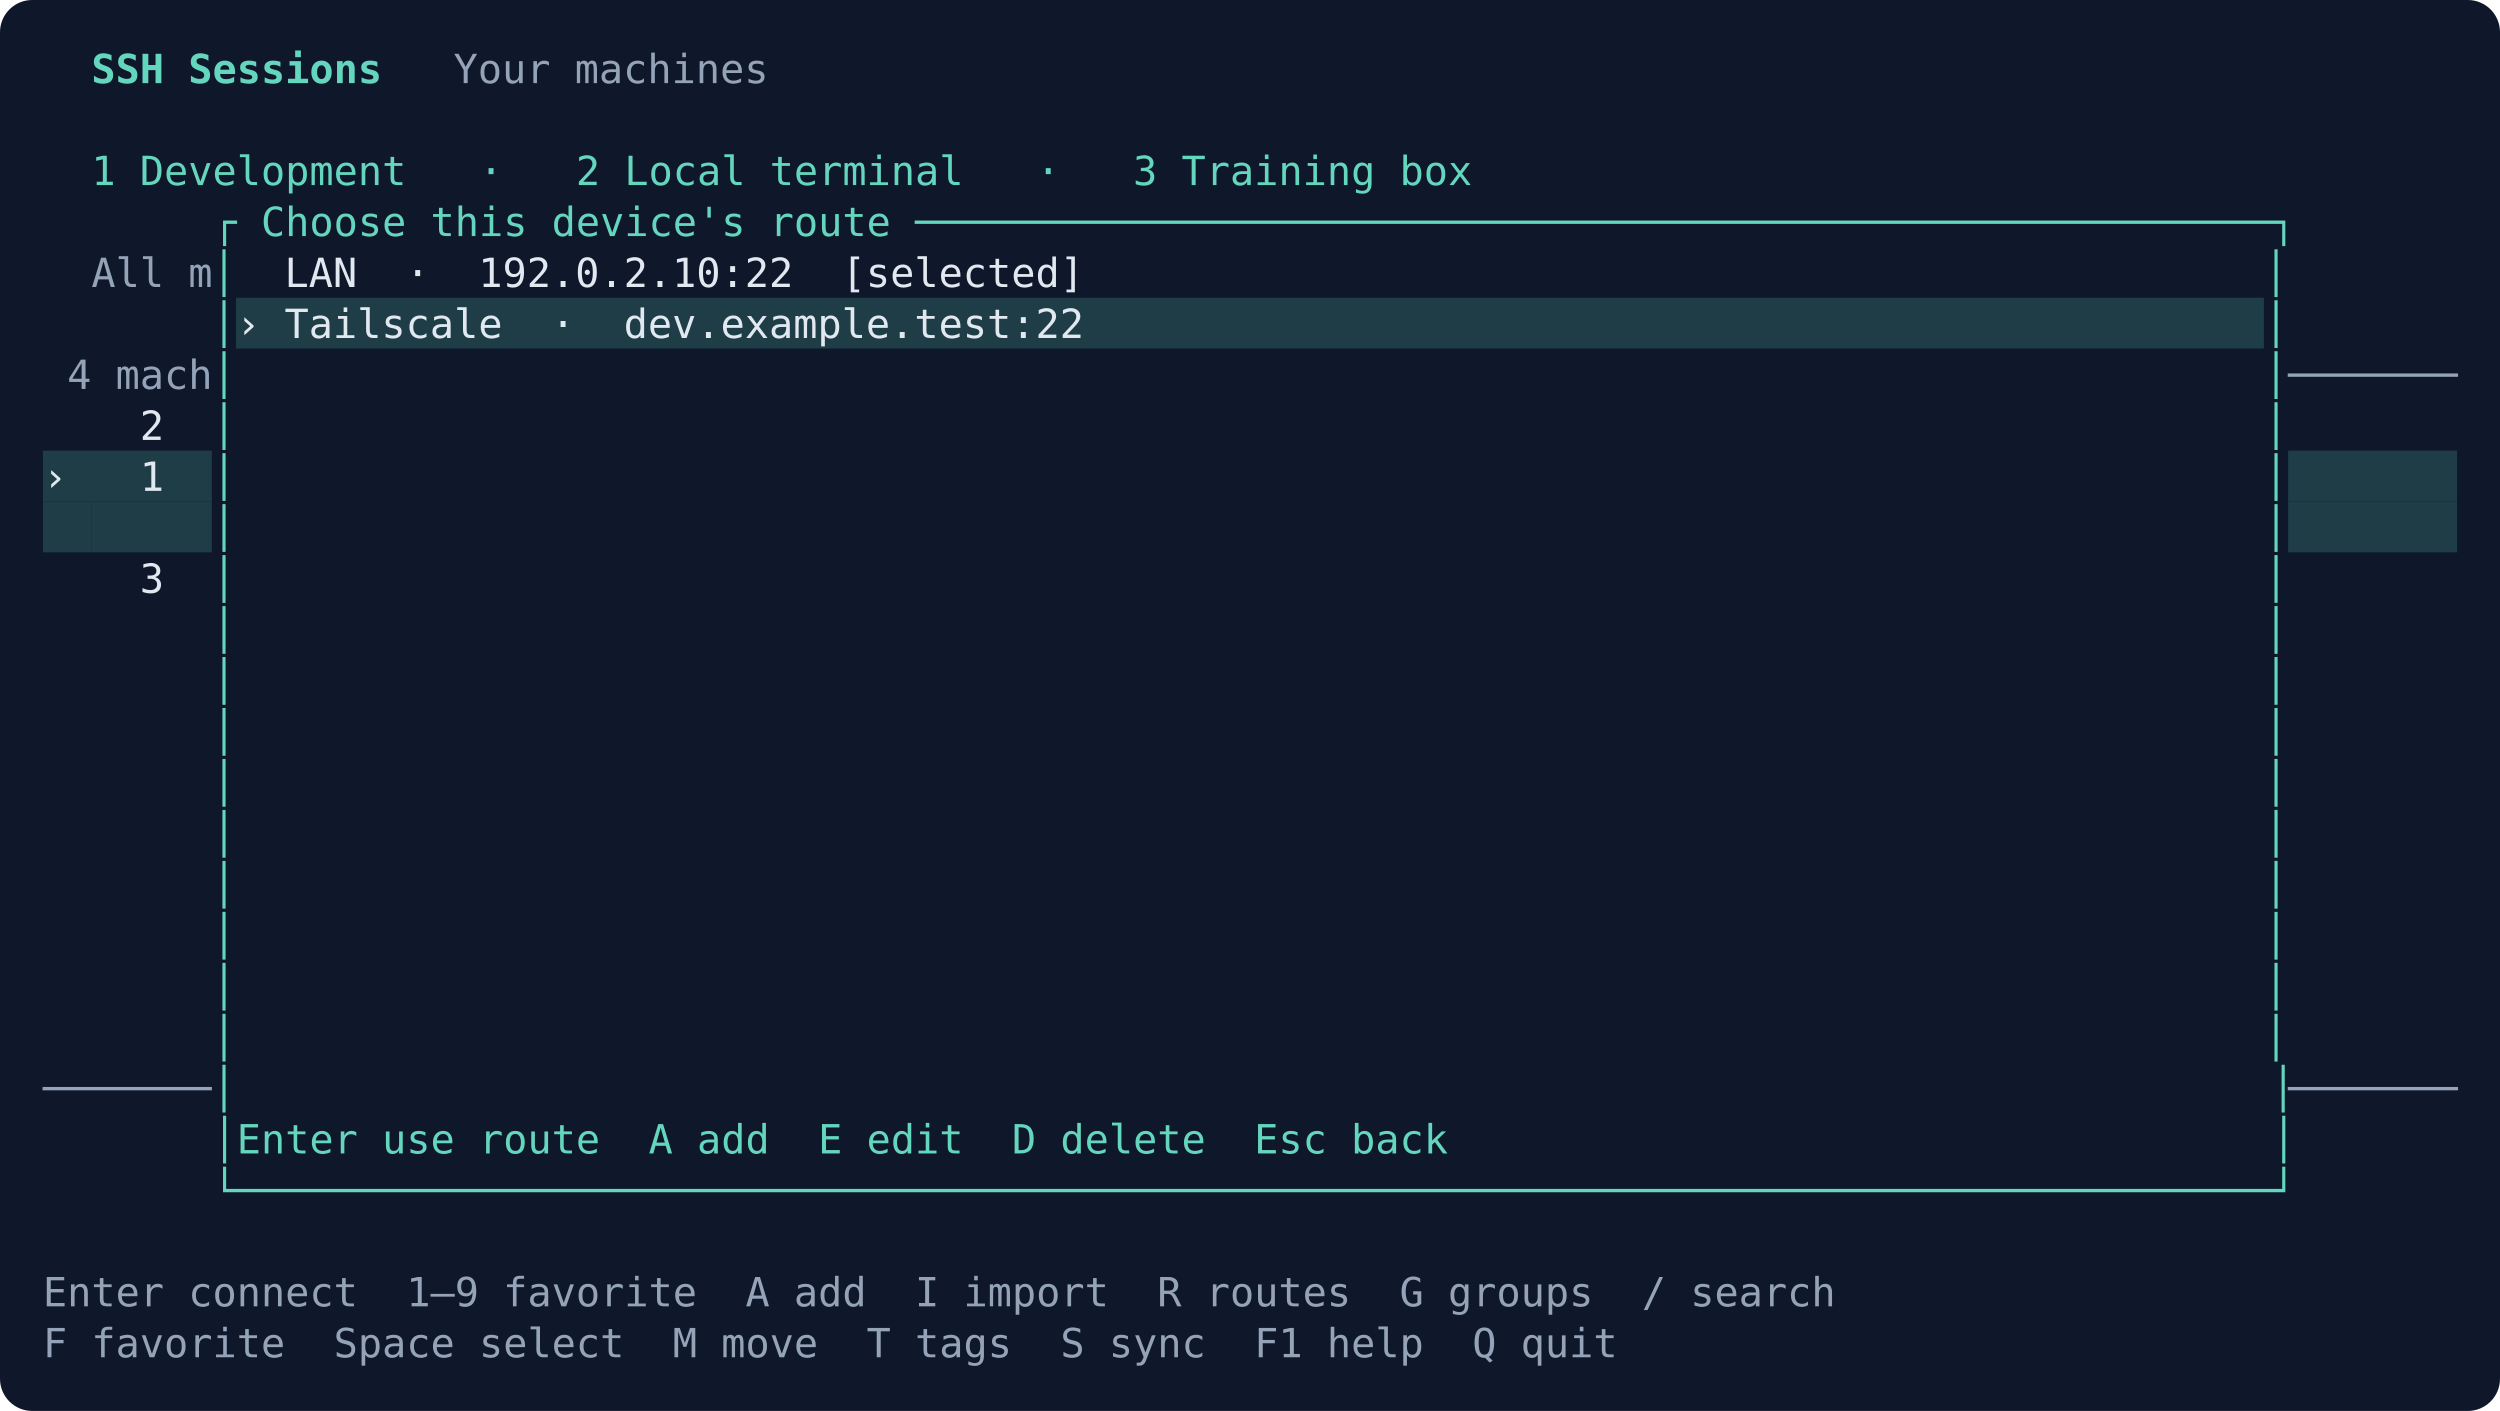
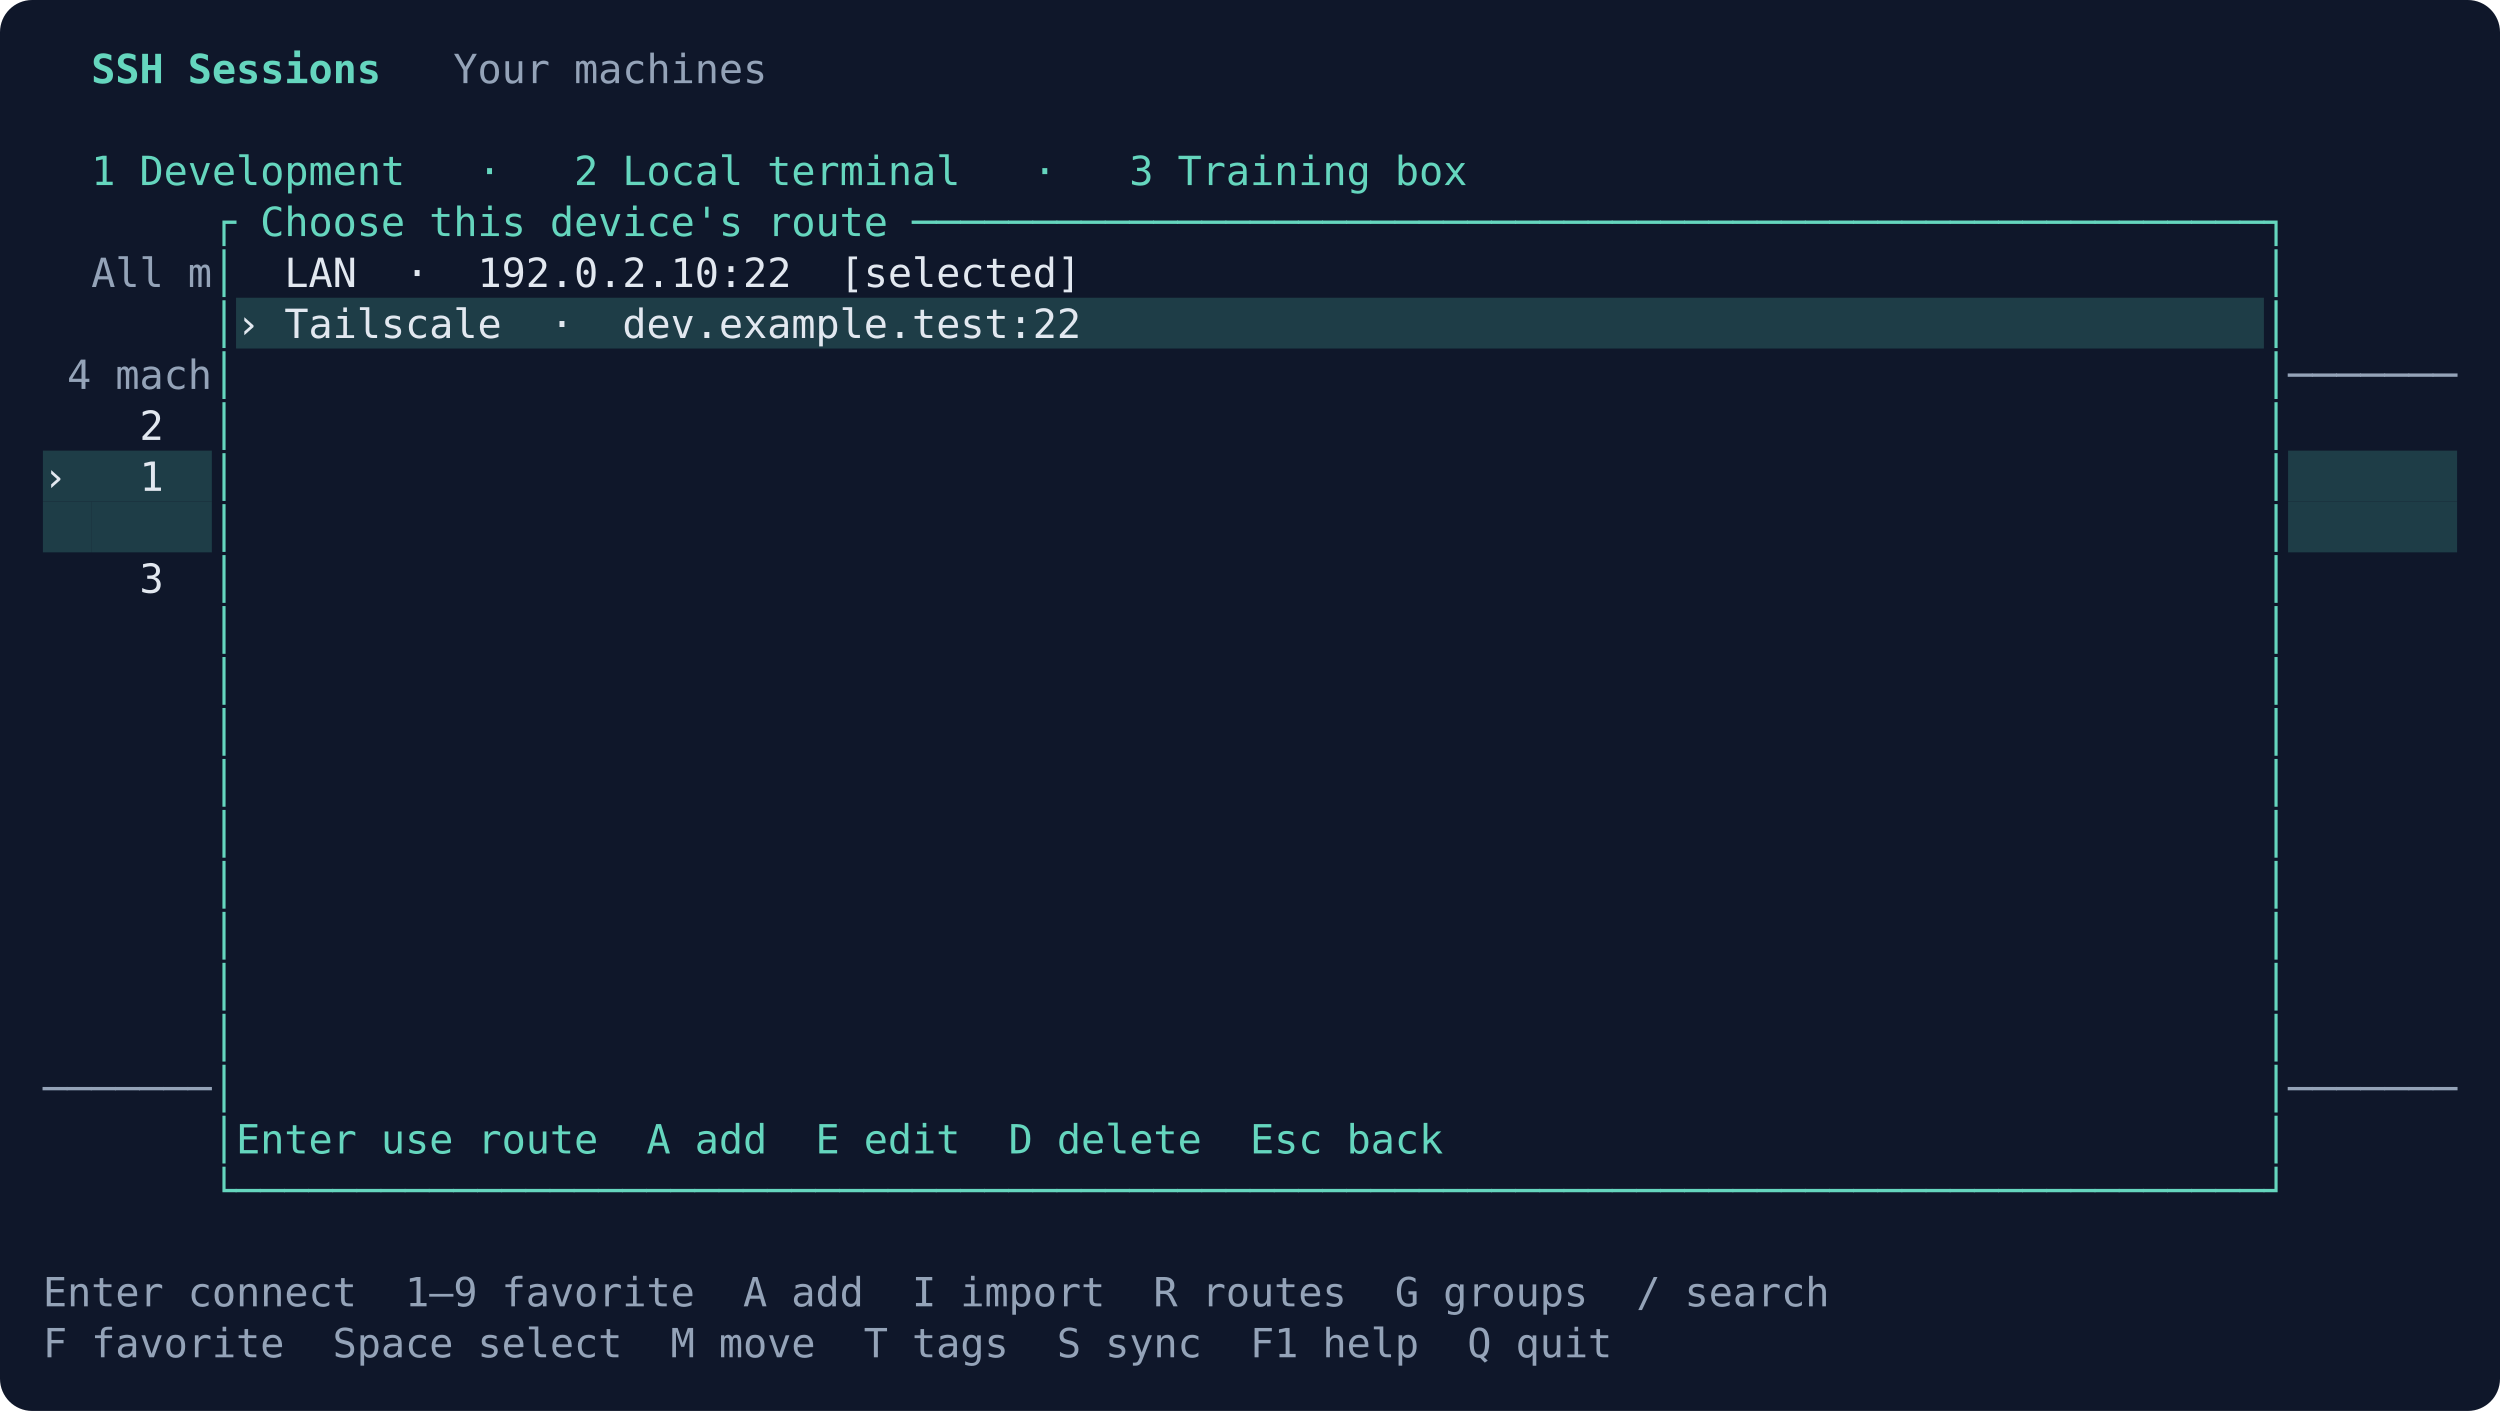
<svg xmlns="http://www.w3.org/2000/svg" width="932" height="526" viewBox="0 0 932 526">
  <rect width="100%" height="100%" rx="12" fill="#0f172a" />
  <g font-family="'DejaVu Sans Mono', Consolas, monospace" font-size="15" xml:space="preserve">
    <rect x="16" y="16" width="126" height="19" fill="#0f172a" />
-     <text x="16" y="31" fill="#65d6be" font-weight="700" textLength="126" lengthAdjust="spacingAndGlyphs">  SSH Sessions</text>
+     <text x="34" y="31" fill="#65d6be" font-weight="700">S</text>
+     <text x="43" y="31" fill="#65d6be" font-weight="700">S</text>
+     <text x="52" y="31" fill="#65d6be" font-weight="700">H</text>
+     <text x="70" y="31" fill="#65d6be" font-weight="700">S</text>
+     <text x="79" y="31" fill="#65d6be" font-weight="700">e</text>
+     <text x="88" y="31" fill="#65d6be" font-weight="700">s</text>
+     <text x="97" y="31" fill="#65d6be" font-weight="700">s</text>
+     <text x="106" y="31" fill="#65d6be" font-weight="700">i</text>
+     <text x="115" y="31" fill="#65d6be" font-weight="700">o</text>
+     <text x="124" y="31" fill="#65d6be" font-weight="700">n</text>
+     <text x="133" y="31" fill="#65d6be" font-weight="700">s</text>
    <rect x="142" y="16" width="144" height="19" fill="#0f172a" />
-     <text x="142" y="31" fill="#94a3b8" font-weight="400" textLength="144" lengthAdjust="spacingAndGlyphs">   Your machines</text>
+     <text x="169" y="31" fill="#94a3b8" font-weight="400">Y</text>
+     <text x="178" y="31" fill="#94a3b8" font-weight="400">o</text>
+     <text x="187" y="31" fill="#94a3b8" font-weight="400">u</text>
+     <text x="196" y="31" fill="#94a3b8" font-weight="400">r</text>
+     <text x="214" y="31" fill="#94a3b8" font-weight="400">m</text>
+     <text x="223" y="31" fill="#94a3b8" font-weight="400">a</text>
+     <text x="232" y="31" fill="#94a3b8" font-weight="400">c</text>
+     <text x="241" y="31" fill="#94a3b8" font-weight="400">h</text>
+     <text x="250" y="31" fill="#94a3b8" font-weight="400">i</text>
+     <text x="259" y="31" fill="#94a3b8" font-weight="400">n</text>
+     <text x="268" y="31" fill="#94a3b8" font-weight="400">e</text>
+     <text x="277" y="31" fill="#94a3b8" font-weight="400">s</text>
    <rect x="286" y="16" width="630" height="19" fill="#0f172a" />
    <rect x="16" y="35" width="900" height="19" fill="#0f172a" />
    <rect x="16" y="54" width="900" height="19" fill="#0f172a" />
-     <text x="16" y="69" fill="#65d6be" font-weight="400" textLength="900" lengthAdjust="spacingAndGlyphs">  1 Development   ·   2 Local terminal   ·   3 Training box                                         </text>
+     <text x="34" y="69" fill="#65d6be" font-weight="400">1</text>
+     <text x="52" y="69" fill="#65d6be" font-weight="400">D</text>
+     <text x="61" y="69" fill="#65d6be" font-weight="400">e</text>
+     <text x="70" y="69" fill="#65d6be" font-weight="400">v</text>
+     <text x="79" y="69" fill="#65d6be" font-weight="400">e</text>
+     <text x="88" y="69" fill="#65d6be" font-weight="400">l</text>
+     <text x="97" y="69" fill="#65d6be" font-weight="400">o</text>
+     <text x="106" y="69" fill="#65d6be" font-weight="400">p</text>
+     <text x="115" y="69" fill="#65d6be" font-weight="400">m</text>
+     <text x="124" y="69" fill="#65d6be" font-weight="400">e</text>
+     <text x="133" y="69" fill="#65d6be" font-weight="400">n</text>
+     <text x="142" y="69" fill="#65d6be" font-weight="400">t</text>
+     <text x="178" y="69" fill="#65d6be" font-weight="400">·</text>
+     <text x="214" y="69" fill="#65d6be" font-weight="400">2</text>
+     <text x="232" y="69" fill="#65d6be" font-weight="400">L</text>
+     <text x="241" y="69" fill="#65d6be" font-weight="400">o</text>
+     <text x="250" y="69" fill="#65d6be" font-weight="400">c</text>
+     <text x="259" y="69" fill="#65d6be" font-weight="400">a</text>
+     <text x="268" y="69" fill="#65d6be" font-weight="400">l</text>
+     <text x="286" y="69" fill="#65d6be" font-weight="400">t</text>
+     <text x="295" y="69" fill="#65d6be" font-weight="400">e</text>
+     <text x="304" y="69" fill="#65d6be" font-weight="400">r</text>
+     <text x="313" y="69" fill="#65d6be" font-weight="400">m</text>
+     <text x="322" y="69" fill="#65d6be" font-weight="400">i</text>
+     <text x="331" y="69" fill="#65d6be" font-weight="400">n</text>
+     <text x="340" y="69" fill="#65d6be" font-weight="400">a</text>
+     <text x="349" y="69" fill="#65d6be" font-weight="400">l</text>
+     <text x="385" y="69" fill="#65d6be" font-weight="400">·</text>
+     <text x="421" y="69" fill="#65d6be" font-weight="400">3</text>
+     <text x="439" y="69" fill="#65d6be" font-weight="400">T</text>
+     <text x="448" y="69" fill="#65d6be" font-weight="400">r</text>
+     <text x="457" y="69" fill="#65d6be" font-weight="400">a</text>
+     <text x="466" y="69" fill="#65d6be" font-weight="400">i</text>
+     <text x="475" y="69" fill="#65d6be" font-weight="400">n</text>
+     <text x="484" y="69" fill="#65d6be" font-weight="400">i</text>
+     <text x="493" y="69" fill="#65d6be" font-weight="400">n</text>
+     <text x="502" y="69" fill="#65d6be" font-weight="400">g</text>
+     <text x="520" y="69" fill="#65d6be" font-weight="400">b</text>
+     <text x="529" y="69" fill="#65d6be" font-weight="400">o</text>
+     <text x="538" y="69" fill="#65d6be" font-weight="400">x</text>
    <rect x="16" y="73" width="900" height="19" fill="#0f172a" />
-     <text x="16" y="88" fill="#65d6be" font-weight="400" textLength="900" lengthAdjust="spacingAndGlyphs">       ┌ Choose this device's route ────────────────────────────────────────────────────────┐       </text>
+     <text x="79" y="88" fill="#65d6be" font-weight="400">┌</text>
+     <text x="97" y="88" fill="#65d6be" font-weight="400">C</text>
+     <text x="106" y="88" fill="#65d6be" font-weight="400">h</text>
+     <text x="115" y="88" fill="#65d6be" font-weight="400">o</text>
+     <text x="124" y="88" fill="#65d6be" font-weight="400">o</text>
+     <text x="133" y="88" fill="#65d6be" font-weight="400">s</text>
+     <text x="142" y="88" fill="#65d6be" font-weight="400">e</text>
+     <text x="160" y="88" fill="#65d6be" font-weight="400">t</text>
+     <text x="169" y="88" fill="#65d6be" font-weight="400">h</text>
+     <text x="178" y="88" fill="#65d6be" font-weight="400">i</text>
+     <text x="187" y="88" fill="#65d6be" font-weight="400">s</text>
+     <text x="205" y="88" fill="#65d6be" font-weight="400">d</text>
+     <text x="214" y="88" fill="#65d6be" font-weight="400">e</text>
+     <text x="223" y="88" fill="#65d6be" font-weight="400">v</text>
+     <text x="232" y="88" fill="#65d6be" font-weight="400">i</text>
+     <text x="241" y="88" fill="#65d6be" font-weight="400">c</text>
+     <text x="250" y="88" fill="#65d6be" font-weight="400">e</text>
+     <text x="259" y="88" fill="#65d6be" font-weight="400">'</text>
+     <text x="268" y="88" fill="#65d6be" font-weight="400">s</text>
+     <text x="286" y="88" fill="#65d6be" font-weight="400">r</text>
+     <text x="295" y="88" fill="#65d6be" font-weight="400">o</text>
+     <text x="304" y="88" fill="#65d6be" font-weight="400">u</text>
+     <text x="313" y="88" fill="#65d6be" font-weight="400">t</text>
+     <text x="322" y="88" fill="#65d6be" font-weight="400">e</text>
+     <text x="340" y="88" fill="#65d6be" font-weight="400">─</text>
+     <text x="349" y="88" fill="#65d6be" font-weight="400">─</text>
+     <text x="358" y="88" fill="#65d6be" font-weight="400">─</text>
+     <text x="367" y="88" fill="#65d6be" font-weight="400">─</text>
+     <text x="376" y="88" fill="#65d6be" font-weight="400">─</text>
+     <text x="385" y="88" fill="#65d6be" font-weight="400">─</text>
+     <text x="394" y="88" fill="#65d6be" font-weight="400">─</text>
+     <text x="403" y="88" fill="#65d6be" font-weight="400">─</text>
+     <text x="412" y="88" fill="#65d6be" font-weight="400">─</text>
+     <text x="421" y="88" fill="#65d6be" font-weight="400">─</text>
+     <text x="430" y="88" fill="#65d6be" font-weight="400">─</text>
+     <text x="439" y="88" fill="#65d6be" font-weight="400">─</text>
+     <text x="448" y="88" fill="#65d6be" font-weight="400">─</text>
+     <text x="457" y="88" fill="#65d6be" font-weight="400">─</text>
+     <text x="466" y="88" fill="#65d6be" font-weight="400">─</text>
+     <text x="475" y="88" fill="#65d6be" font-weight="400">─</text>
+     <text x="484" y="88" fill="#65d6be" font-weight="400">─</text>
+     <text x="493" y="88" fill="#65d6be" font-weight="400">─</text>
+     <text x="502" y="88" fill="#65d6be" font-weight="400">─</text>
+     <text x="511" y="88" fill="#65d6be" font-weight="400">─</text>
+     <text x="520" y="88" fill="#65d6be" font-weight="400">─</text>
+     <text x="529" y="88" fill="#65d6be" font-weight="400">─</text>
+     <text x="538" y="88" fill="#65d6be" font-weight="400">─</text>
+     <text x="547" y="88" fill="#65d6be" font-weight="400">─</text>
+     <text x="556" y="88" fill="#65d6be" font-weight="400">─</text>
+     <text x="565" y="88" fill="#65d6be" font-weight="400">─</text>
+     <text x="574" y="88" fill="#65d6be" font-weight="400">─</text>
+     <text x="583" y="88" fill="#65d6be" font-weight="400">─</text>
+     <text x="592" y="88" fill="#65d6be" font-weight="400">─</text>
+     <text x="601" y="88" fill="#65d6be" font-weight="400">─</text>
+     <text x="610" y="88" fill="#65d6be" font-weight="400">─</text>
+     <text x="619" y="88" fill="#65d6be" font-weight="400">─</text>
+     <text x="628" y="88" fill="#65d6be" font-weight="400">─</text>
+     <text x="637" y="88" fill="#65d6be" font-weight="400">─</text>
+     <text x="646" y="88" fill="#65d6be" font-weight="400">─</text>
+     <text x="655" y="88" fill="#65d6be" font-weight="400">─</text>
+     <text x="664" y="88" fill="#65d6be" font-weight="400">─</text>
+     <text x="673" y="88" fill="#65d6be" font-weight="400">─</text>
+     <text x="682" y="88" fill="#65d6be" font-weight="400">─</text>
+     <text x="691" y="88" fill="#65d6be" font-weight="400">─</text>
+     <text x="700" y="88" fill="#65d6be" font-weight="400">─</text>
+     <text x="709" y="88" fill="#65d6be" font-weight="400">─</text>
+     <text x="718" y="88" fill="#65d6be" font-weight="400">─</text>
+     <text x="727" y="88" fill="#65d6be" font-weight="400">─</text>
+     <text x="736" y="88" fill="#65d6be" font-weight="400">─</text>
+     <text x="745" y="88" fill="#65d6be" font-weight="400">─</text>
+     <text x="754" y="88" fill="#65d6be" font-weight="400">─</text>
+     <text x="763" y="88" fill="#65d6be" font-weight="400">─</text>
+     <text x="772" y="88" fill="#65d6be" font-weight="400">─</text>
+     <text x="781" y="88" fill="#65d6be" font-weight="400">─</text>
+     <text x="790" y="88" fill="#65d6be" font-weight="400">─</text>
+     <text x="799" y="88" fill="#65d6be" font-weight="400">─</text>
+     <text x="808" y="88" fill="#65d6be" font-weight="400">─</text>
+     <text x="817" y="88" fill="#65d6be" font-weight="400">─</text>
+     <text x="826" y="88" fill="#65d6be" font-weight="400">─</text>
+     <text x="835" y="88" fill="#65d6be" font-weight="400">─</text>
+     <text x="844" y="88" fill="#65d6be" font-weight="400">┐</text>
    <rect x="16" y="92" width="63" height="19" fill="#0f172a" />
-     <text x="16" y="107" fill="#94a3b8" font-weight="400" textLength="63" lengthAdjust="spacingAndGlyphs">  All m</text>
+     <text x="34" y="107" fill="#94a3b8" font-weight="400">A</text>
+     <text x="43" y="107" fill="#94a3b8" font-weight="400">l</text>
+     <text x="52" y="107" fill="#94a3b8" font-weight="400">l</text>
+     <text x="70" y="107" fill="#94a3b8" font-weight="400">m</text>
    <rect x="79" y="92" width="9" height="19" fill="#0f172a" />
-     <text x="79" y="107" fill="#65d6be" font-weight="400" textLength="9" lengthAdjust="spacingAndGlyphs">│</text>
+     <text x="79" y="107" fill="#65d6be" font-weight="400">│</text>
    <rect x="88" y="92" width="756" height="19" fill="#0f172a" />
-     <text x="88" y="107" fill="#e2e8f0" font-weight="400" textLength="756" lengthAdjust="spacingAndGlyphs">  LAN  ·  192.0.2.10:22  [selected]                                                 </text>
+     <text x="106" y="107" fill="#e2e8f0" font-weight="400">L</text>
+     <text x="115" y="107" fill="#e2e8f0" font-weight="400">A</text>
+     <text x="124" y="107" fill="#e2e8f0" font-weight="400">N</text>
+     <text x="151" y="107" fill="#e2e8f0" font-weight="400">·</text>
+     <text x="178" y="107" fill="#e2e8f0" font-weight="400">1</text>
+     <text x="187" y="107" fill="#e2e8f0" font-weight="400">9</text>
+     <text x="196" y="107" fill="#e2e8f0" font-weight="400">2</text>
+     <text x="205" y="107" fill="#e2e8f0" font-weight="400">.</text>
+     <text x="214" y="107" fill="#e2e8f0" font-weight="400">0</text>
+     <text x="223" y="107" fill="#e2e8f0" font-weight="400">.</text>
+     <text x="232" y="107" fill="#e2e8f0" font-weight="400">2</text>
+     <text x="241" y="107" fill="#e2e8f0" font-weight="400">.</text>
+     <text x="250" y="107" fill="#e2e8f0" font-weight="400">1</text>
+     <text x="259" y="107" fill="#e2e8f0" font-weight="400">0</text>
+     <text x="268" y="107" fill="#e2e8f0" font-weight="400">:</text>
+     <text x="277" y="107" fill="#e2e8f0" font-weight="400">2</text>
+     <text x="286" y="107" fill="#e2e8f0" font-weight="400">2</text>
+     <text x="313" y="107" fill="#e2e8f0" font-weight="400">[</text>
+     <text x="322" y="107" fill="#e2e8f0" font-weight="400">s</text>
+     <text x="331" y="107" fill="#e2e8f0" font-weight="400">e</text>
+     <text x="340" y="107" fill="#e2e8f0" font-weight="400">l</text>
+     <text x="349" y="107" fill="#e2e8f0" font-weight="400">e</text>
+     <text x="358" y="107" fill="#e2e8f0" font-weight="400">c</text>
+     <text x="367" y="107" fill="#e2e8f0" font-weight="400">t</text>
+     <text x="376" y="107" fill="#e2e8f0" font-weight="400">e</text>
+     <text x="385" y="107" fill="#e2e8f0" font-weight="400">d</text>
+     <text x="394" y="107" fill="#e2e8f0" font-weight="400">]</text>
    <rect x="844" y="92" width="9" height="19" fill="#0f172a" />
-     <text x="844" y="107" fill="#65d6be" font-weight="400" textLength="9" lengthAdjust="spacingAndGlyphs">│</text>
+     <text x="844" y="107" fill="#65d6be" font-weight="400">│</text>
    <rect x="853" y="92" width="63" height="19" fill="#0f172a" />
    <rect x="16" y="111" width="63" height="19" fill="#0f172a" />
    <rect x="79" y="111" width="9" height="19" fill="#0f172a" />
-     <text x="79" y="126" fill="#65d6be" font-weight="400" textLength="9" lengthAdjust="spacingAndGlyphs">│</text>
+     <text x="79" y="126" fill="#65d6be" font-weight="400">│</text>
    <rect x="88" y="111" width="756" height="19" fill="#1e3d47" />
-     <text x="88" y="126" fill="#e2e8f0" font-weight="400" textLength="756" lengthAdjust="spacingAndGlyphs">› Tailscale  ·  dev.example.test:22                                                 </text>
+     <text x="88" y="126" fill="#e2e8f0" font-weight="400">›</text>
+     <text x="106" y="126" fill="#e2e8f0" font-weight="400">T</text>
+     <text x="115" y="126" fill="#e2e8f0" font-weight="400">a</text>
+     <text x="124" y="126" fill="#e2e8f0" font-weight="400">i</text>
+     <text x="133" y="126" fill="#e2e8f0" font-weight="400">l</text>
+     <text x="142" y="126" fill="#e2e8f0" font-weight="400">s</text>
+     <text x="151" y="126" fill="#e2e8f0" font-weight="400">c</text>
+     <text x="160" y="126" fill="#e2e8f0" font-weight="400">a</text>
+     <text x="169" y="126" fill="#e2e8f0" font-weight="400">l</text>
+     <text x="178" y="126" fill="#e2e8f0" font-weight="400">e</text>
+     <text x="205" y="126" fill="#e2e8f0" font-weight="400">·</text>
+     <text x="232" y="126" fill="#e2e8f0" font-weight="400">d</text>
+     <text x="241" y="126" fill="#e2e8f0" font-weight="400">e</text>
+     <text x="250" y="126" fill="#e2e8f0" font-weight="400">v</text>
+     <text x="259" y="126" fill="#e2e8f0" font-weight="400">.</text>
+     <text x="268" y="126" fill="#e2e8f0" font-weight="400">e</text>
+     <text x="277" y="126" fill="#e2e8f0" font-weight="400">x</text>
+     <text x="286" y="126" fill="#e2e8f0" font-weight="400">a</text>
+     <text x="295" y="126" fill="#e2e8f0" font-weight="400">m</text>
+     <text x="304" y="126" fill="#e2e8f0" font-weight="400">p</text>
+     <text x="313" y="126" fill="#e2e8f0" font-weight="400">l</text>
+     <text x="322" y="126" fill="#e2e8f0" font-weight="400">e</text>
+     <text x="331" y="126" fill="#e2e8f0" font-weight="400">.</text>
+     <text x="340" y="126" fill="#e2e8f0" font-weight="400">t</text>
+     <text x="349" y="126" fill="#e2e8f0" font-weight="400">e</text>
+     <text x="358" y="126" fill="#e2e8f0" font-weight="400">s</text>
+     <text x="367" y="126" fill="#e2e8f0" font-weight="400">t</text>
+     <text x="376" y="126" fill="#e2e8f0" font-weight="400">:</text>
+     <text x="385" y="126" fill="#e2e8f0" font-weight="400">2</text>
+     <text x="394" y="126" fill="#e2e8f0" font-weight="400">2</text>
    <rect x="844" y="111" width="9" height="19" fill="#0f172a" />
-     <text x="844" y="126" fill="#65d6be" font-weight="400" textLength="9" lengthAdjust="spacingAndGlyphs">│</text>
+     <text x="844" y="126" fill="#65d6be" font-weight="400">│</text>
    <rect x="853" y="111" width="63" height="19" fill="#0f172a" />
    <rect x="16" y="130" width="63" height="19" fill="#0f172a" />
-     <text x="16" y="145" fill="#94a3b8" font-weight="400" textLength="63" lengthAdjust="spacingAndGlyphs"> 4 mach</text>
+     <text x="25" y="145" fill="#94a3b8" font-weight="400">4</text>
+     <text x="43" y="145" fill="#94a3b8" font-weight="400">m</text>
+     <text x="52" y="145" fill="#94a3b8" font-weight="400">a</text>
+     <text x="61" y="145" fill="#94a3b8" font-weight="400">c</text>
+     <text x="70" y="145" fill="#94a3b8" font-weight="400">h</text>
    <rect x="79" y="130" width="9" height="19" fill="#0f172a" />
-     <text x="79" y="145" fill="#65d6be" font-weight="400" textLength="9" lengthAdjust="spacingAndGlyphs">│</text>
+     <text x="79" y="145" fill="#65d6be" font-weight="400">│</text>
    <rect x="88" y="130" width="756" height="19" fill="#0f172a" />
    <rect x="844" y="130" width="9" height="19" fill="#0f172a" />
-     <text x="844" y="145" fill="#65d6be" font-weight="400" textLength="9" lengthAdjust="spacingAndGlyphs">│</text>
+     <text x="844" y="145" fill="#65d6be" font-weight="400">│</text>
    <rect x="853" y="130" width="63" height="19" fill="#0f172a" />
-     <text x="853" y="145" fill="#94a3b8" font-weight="400" textLength="63" lengthAdjust="spacingAndGlyphs">───────</text>
+     <text x="853" y="145" fill="#94a3b8" font-weight="400">─</text>
+     <text x="862" y="145" fill="#94a3b8" font-weight="400">─</text>
+     <text x="871" y="145" fill="#94a3b8" font-weight="400">─</text>
+     <text x="880" y="145" fill="#94a3b8" font-weight="400">─</text>
+     <text x="889" y="145" fill="#94a3b8" font-weight="400">─</text>
+     <text x="898" y="145" fill="#94a3b8" font-weight="400">─</text>
+     <text x="907" y="145" fill="#94a3b8" font-weight="400">─</text>
    <rect x="16" y="149" width="63" height="19" fill="#0f172a" />
-     <text x="16" y="164" fill="#e2e8f0" font-weight="400" textLength="63" lengthAdjust="spacingAndGlyphs">    2  </text>
+     <text x="52" y="164" fill="#e2e8f0" font-weight="400">2</text>
    <rect x="79" y="149" width="9" height="19" fill="#0f172a" />
-     <text x="79" y="164" fill="#65d6be" font-weight="400" textLength="9" lengthAdjust="spacingAndGlyphs">│</text>
+     <text x="79" y="164" fill="#65d6be" font-weight="400">│</text>
    <rect x="88" y="149" width="756" height="19" fill="#0f172a" />
    <rect x="844" y="149" width="9" height="19" fill="#0f172a" />
-     <text x="844" y="164" fill="#65d6be" font-weight="400" textLength="9" lengthAdjust="spacingAndGlyphs">│</text>
+     <text x="844" y="164" fill="#65d6be" font-weight="400">│</text>
    <rect x="853" y="149" width="63" height="19" fill="#0f172a" />
    <rect x="16" y="168" width="63" height="19" fill="#1e3d47" />
-     <text x="16" y="183" fill="#e2e8f0" font-weight="400" textLength="63" lengthAdjust="spacingAndGlyphs">›   1  </text>
+     <text x="16" y="183" fill="#e2e8f0" font-weight="400">›</text>
+     <text x="52" y="183" fill="#e2e8f0" font-weight="400">1</text>
    <rect x="79" y="168" width="9" height="19" fill="#0f172a" />
-     <text x="79" y="183" fill="#65d6be" font-weight="400" textLength="9" lengthAdjust="spacingAndGlyphs">│</text>
+     <text x="79" y="183" fill="#65d6be" font-weight="400">│</text>
    <rect x="88" y="168" width="756" height="19" fill="#0f172a" />
    <rect x="844" y="168" width="9" height="19" fill="#0f172a" />
-     <text x="844" y="183" fill="#65d6be" font-weight="400" textLength="9" lengthAdjust="spacingAndGlyphs">│</text>
+     <text x="844" y="183" fill="#65d6be" font-weight="400">│</text>
    <rect x="853" y="168" width="63" height="19" fill="#1e3d47" />
    <rect x="16" y="187" width="18" height="19" fill="#1e3d47" />
    <rect x="34" y="187" width="45" height="19" fill="#1e3d47" />
    <rect x="79" y="187" width="9" height="19" fill="#0f172a" />
-     <text x="79" y="202" fill="#65d6be" font-weight="400" textLength="9" lengthAdjust="spacingAndGlyphs">│</text>
+     <text x="79" y="202" fill="#65d6be" font-weight="400">│</text>
    <rect x="88" y="187" width="756" height="19" fill="#0f172a" />
    <rect x="844" y="187" width="9" height="19" fill="#0f172a" />
-     <text x="844" y="202" fill="#65d6be" font-weight="400" textLength="9" lengthAdjust="spacingAndGlyphs">│</text>
+     <text x="844" y="202" fill="#65d6be" font-weight="400">│</text>
    <rect x="853" y="187" width="63" height="19" fill="#1e3d47" />
    <rect x="16" y="206" width="63" height="19" fill="#0f172a" />
-     <text x="16" y="221" fill="#e2e8f0" font-weight="400" textLength="63" lengthAdjust="spacingAndGlyphs">    3  </text>
+     <text x="52" y="221" fill="#e2e8f0" font-weight="400">3</text>
    <rect x="79" y="206" width="9" height="19" fill="#0f172a" />
-     <text x="79" y="221" fill="#65d6be" font-weight="400" textLength="9" lengthAdjust="spacingAndGlyphs">│</text>
+     <text x="79" y="221" fill="#65d6be" font-weight="400">│</text>
    <rect x="88" y="206" width="756" height="19" fill="#0f172a" />
    <rect x="844" y="206" width="9" height="19" fill="#0f172a" />
-     <text x="844" y="221" fill="#65d6be" font-weight="400" textLength="9" lengthAdjust="spacingAndGlyphs">│</text>
+     <text x="844" y="221" fill="#65d6be" font-weight="400">│</text>
    <rect x="853" y="206" width="63" height="19" fill="#0f172a" />
    <rect x="16" y="225" width="18" height="19" fill="#0f172a" />
    <rect x="34" y="225" width="45" height="19" fill="#0f172a" />
    <rect x="79" y="225" width="9" height="19" fill="#0f172a" />
-     <text x="79" y="240" fill="#65d6be" font-weight="400" textLength="9" lengthAdjust="spacingAndGlyphs">│</text>
+     <text x="79" y="240" fill="#65d6be" font-weight="400">│</text>
    <rect x="88" y="225" width="756" height="19" fill="#0f172a" />
    <rect x="844" y="225" width="9" height="19" fill="#0f172a" />
-     <text x="844" y="240" fill="#65d6be" font-weight="400" textLength="9" lengthAdjust="spacingAndGlyphs">│</text>
+     <text x="844" y="240" fill="#65d6be" font-weight="400">│</text>
    <rect x="853" y="225" width="63" height="19" fill="#0f172a" />
    <rect x="16" y="244" width="63" height="19" fill="#0f172a" />
    <rect x="79" y="244" width="9" height="19" fill="#0f172a" />
-     <text x="79" y="259" fill="#65d6be" font-weight="400" textLength="9" lengthAdjust="spacingAndGlyphs">│</text>
+     <text x="79" y="259" fill="#65d6be" font-weight="400">│</text>
    <rect x="88" y="244" width="756" height="19" fill="#0f172a" />
    <rect x="844" y="244" width="9" height="19" fill="#0f172a" />
-     <text x="844" y="259" fill="#65d6be" font-weight="400" textLength="9" lengthAdjust="spacingAndGlyphs">│</text>
+     <text x="844" y="259" fill="#65d6be" font-weight="400">│</text>
    <rect x="853" y="244" width="63" height="19" fill="#0f172a" />
    <rect x="16" y="263" width="18" height="19" fill="#0f172a" />
    <rect x="34" y="263" width="45" height="19" fill="#0f172a" />
    <rect x="79" y="263" width="9" height="19" fill="#0f172a" />
-     <text x="79" y="278" fill="#65d6be" font-weight="400" textLength="9" lengthAdjust="spacingAndGlyphs">│</text>
+     <text x="79" y="278" fill="#65d6be" font-weight="400">│</text>
    <rect x="88" y="263" width="756" height="19" fill="#0f172a" />
    <rect x="844" y="263" width="9" height="19" fill="#0f172a" />
-     <text x="844" y="278" fill="#65d6be" font-weight="400" textLength="9" lengthAdjust="spacingAndGlyphs">│</text>
+     <text x="844" y="278" fill="#65d6be" font-weight="400">│</text>
    <rect x="853" y="263" width="63" height="19" fill="#0f172a" />
    <rect x="16" y="282" width="63" height="19" fill="#0f172a" />
    <rect x="79" y="282" width="9" height="19" fill="#0f172a" />
-     <text x="79" y="297" fill="#65d6be" font-weight="400" textLength="9" lengthAdjust="spacingAndGlyphs">│</text>
+     <text x="79" y="297" fill="#65d6be" font-weight="400">│</text>
    <rect x="88" y="282" width="756" height="19" fill="#0f172a" />
    <rect x="844" y="282" width="9" height="19" fill="#0f172a" />
-     <text x="844" y="297" fill="#65d6be" font-weight="400" textLength="9" lengthAdjust="spacingAndGlyphs">│</text>
+     <text x="844" y="297" fill="#65d6be" font-weight="400">│</text>
    <rect x="853" y="282" width="63" height="19" fill="#0f172a" />
    <rect x="16" y="301" width="18" height="19" fill="#0f172a" />
    <rect x="34" y="301" width="45" height="19" fill="#0f172a" />
    <rect x="79" y="301" width="9" height="19" fill="#0f172a" />
-     <text x="79" y="316" fill="#65d6be" font-weight="400" textLength="9" lengthAdjust="spacingAndGlyphs">│</text>
+     <text x="79" y="316" fill="#65d6be" font-weight="400">│</text>
    <rect x="88" y="301" width="756" height="19" fill="#0f172a" />
    <rect x="844" y="301" width="9" height="19" fill="#0f172a" />
-     <text x="844" y="316" fill="#65d6be" font-weight="400" textLength="9" lengthAdjust="spacingAndGlyphs">│</text>
+     <text x="844" y="316" fill="#65d6be" font-weight="400">│</text>
    <rect x="853" y="301" width="63" height="19" fill="#0f172a" />
    <rect x="16" y="320" width="63" height="19" fill="#0f172a" />
    <rect x="79" y="320" width="9" height="19" fill="#0f172a" />
-     <text x="79" y="335" fill="#65d6be" font-weight="400" textLength="9" lengthAdjust="spacingAndGlyphs">│</text>
+     <text x="79" y="335" fill="#65d6be" font-weight="400">│</text>
    <rect x="88" y="320" width="756" height="19" fill="#0f172a" />
    <rect x="844" y="320" width="9" height="19" fill="#0f172a" />
-     <text x="844" y="335" fill="#65d6be" font-weight="400" textLength="9" lengthAdjust="spacingAndGlyphs">│</text>
+     <text x="844" y="335" fill="#65d6be" font-weight="400">│</text>
    <rect x="853" y="320" width="63" height="19" fill="#0f172a" />
    <rect x="16" y="339" width="63" height="19" fill="#0f172a" />
    <rect x="79" y="339" width="9" height="19" fill="#0f172a" />
-     <text x="79" y="354" fill="#65d6be" font-weight="400" textLength="9" lengthAdjust="spacingAndGlyphs">│</text>
+     <text x="79" y="354" fill="#65d6be" font-weight="400">│</text>
    <rect x="88" y="339" width="756" height="19" fill="#0f172a" />
    <rect x="844" y="339" width="9" height="19" fill="#0f172a" />
-     <text x="844" y="354" fill="#65d6be" font-weight="400" textLength="9" lengthAdjust="spacingAndGlyphs">│</text>
+     <text x="844" y="354" fill="#65d6be" font-weight="400">│</text>
    <rect x="853" y="339" width="63" height="19" fill="#0f172a" />
    <rect x="16" y="358" width="63" height="19" fill="#0f172a" />
    <rect x="79" y="358" width="9" height="19" fill="#0f172a" />
-     <text x="79" y="373" fill="#65d6be" font-weight="400" textLength="9" lengthAdjust="spacingAndGlyphs">│</text>
+     <text x="79" y="373" fill="#65d6be" font-weight="400">│</text>
    <rect x="88" y="358" width="756" height="19" fill="#0f172a" />
    <rect x="844" y="358" width="9" height="19" fill="#0f172a" />
-     <text x="844" y="373" fill="#65d6be" font-weight="400" textLength="9" lengthAdjust="spacingAndGlyphs">│</text>
+     <text x="844" y="373" fill="#65d6be" font-weight="400">│</text>
    <rect x="853" y="358" width="63" height="19" fill="#0f172a" />
    <rect x="16" y="377" width="63" height="19" fill="#0f172a" />
    <rect x="79" y="377" width="9" height="19" fill="#0f172a" />
-     <text x="79" y="392" fill="#65d6be" font-weight="400" textLength="9" lengthAdjust="spacingAndGlyphs">│</text>
+     <text x="79" y="392" fill="#65d6be" font-weight="400">│</text>
    <rect x="88" y="377" width="756" height="19" fill="#0f172a" />
    <rect x="844" y="377" width="9" height="19" fill="#0f172a" />
-     <text x="844" y="392" fill="#65d6be" font-weight="400" textLength="9" lengthAdjust="spacingAndGlyphs">│</text>
+     <text x="844" y="392" fill="#65d6be" font-weight="400">│</text>
    <rect x="853" y="377" width="63" height="19" fill="#0f172a" />
    <rect x="16" y="396" width="63" height="19" fill="#0f172a" />
-     <text x="16" y="411" fill="#94a3b8" font-weight="400" textLength="63" lengthAdjust="spacingAndGlyphs">───────</text>
+     <text x="16" y="411" fill="#94a3b8" font-weight="400">─</text>
+     <text x="25" y="411" fill="#94a3b8" font-weight="400">─</text>
+     <text x="34" y="411" fill="#94a3b8" font-weight="400">─</text>
+     <text x="43" y="411" fill="#94a3b8" font-weight="400">─</text>
+     <text x="52" y="411" fill="#94a3b8" font-weight="400">─</text>
+     <text x="61" y="411" fill="#94a3b8" font-weight="400">─</text>
+     <text x="70" y="411" fill="#94a3b8" font-weight="400">─</text>
    <rect x="79" y="396" width="774" height="19" fill="#0f172a" />
-     <text x="79" y="411" fill="#65d6be" font-weight="400" textLength="774" lengthAdjust="spacingAndGlyphs">│                                                                                    │</text>
+     <text x="79" y="411" fill="#65d6be" font-weight="400">│</text>
+     <text x="844" y="411" fill="#65d6be" font-weight="400">│</text>
    <rect x="853" y="396" width="63" height="19" fill="#0f172a" />
-     <text x="853" y="411" fill="#94a3b8" font-weight="400" textLength="63" lengthAdjust="spacingAndGlyphs">───────</text>
+     <text x="853" y="411" fill="#94a3b8" font-weight="400">─</text>
+     <text x="862" y="411" fill="#94a3b8" font-weight="400">─</text>
+     <text x="871" y="411" fill="#94a3b8" font-weight="400">─</text>
+     <text x="880" y="411" fill="#94a3b8" font-weight="400">─</text>
+     <text x="889" y="411" fill="#94a3b8" font-weight="400">─</text>
+     <text x="898" y="411" fill="#94a3b8" font-weight="400">─</text>
+     <text x="907" y="411" fill="#94a3b8" font-weight="400">─</text>
    <rect x="16" y="415" width="900" height="19" fill="#0f172a" />
-     <text x="16" y="430" fill="#65d6be" font-weight="400" textLength="900" lengthAdjust="spacingAndGlyphs">       │Enter use route  A add  E edit  D delete  Esc back                                  │       </text>
+     <text x="79" y="430" fill="#65d6be" font-weight="400">│</text>
+     <text x="88" y="430" fill="#65d6be" font-weight="400">E</text>
+     <text x="97" y="430" fill="#65d6be" font-weight="400">n</text>
+     <text x="106" y="430" fill="#65d6be" font-weight="400">t</text>
+     <text x="115" y="430" fill="#65d6be" font-weight="400">e</text>
+     <text x="124" y="430" fill="#65d6be" font-weight="400">r</text>
+     <text x="142" y="430" fill="#65d6be" font-weight="400">u</text>
+     <text x="151" y="430" fill="#65d6be" font-weight="400">s</text>
+     <text x="160" y="430" fill="#65d6be" font-weight="400">e</text>
+     <text x="178" y="430" fill="#65d6be" font-weight="400">r</text>
+     <text x="187" y="430" fill="#65d6be" font-weight="400">o</text>
+     <text x="196" y="430" fill="#65d6be" font-weight="400">u</text>
+     <text x="205" y="430" fill="#65d6be" font-weight="400">t</text>
+     <text x="214" y="430" fill="#65d6be" font-weight="400">e</text>
+     <text x="241" y="430" fill="#65d6be" font-weight="400">A</text>
+     <text x="259" y="430" fill="#65d6be" font-weight="400">a</text>
+     <text x="268" y="430" fill="#65d6be" font-weight="400">d</text>
+     <text x="277" y="430" fill="#65d6be" font-weight="400">d</text>
+     <text x="304" y="430" fill="#65d6be" font-weight="400">E</text>
+     <text x="322" y="430" fill="#65d6be" font-weight="400">e</text>
+     <text x="331" y="430" fill="#65d6be" font-weight="400">d</text>
+     <text x="340" y="430" fill="#65d6be" font-weight="400">i</text>
+     <text x="349" y="430" fill="#65d6be" font-weight="400">t</text>
+     <text x="376" y="430" fill="#65d6be" font-weight="400">D</text>
+     <text x="394" y="430" fill="#65d6be" font-weight="400">d</text>
+     <text x="403" y="430" fill="#65d6be" font-weight="400">e</text>
+     <text x="412" y="430" fill="#65d6be" font-weight="400">l</text>
+     <text x="421" y="430" fill="#65d6be" font-weight="400">e</text>
+     <text x="430" y="430" fill="#65d6be" font-weight="400">t</text>
+     <text x="439" y="430" fill="#65d6be" font-weight="400">e</text>
+     <text x="466" y="430" fill="#65d6be" font-weight="400">E</text>
+     <text x="475" y="430" fill="#65d6be" font-weight="400">s</text>
+     <text x="484" y="430" fill="#65d6be" font-weight="400">c</text>
+     <text x="502" y="430" fill="#65d6be" font-weight="400">b</text>
+     <text x="511" y="430" fill="#65d6be" font-weight="400">a</text>
+     <text x="520" y="430" fill="#65d6be" font-weight="400">c</text>
+     <text x="529" y="430" fill="#65d6be" font-weight="400">k</text>
+     <text x="844" y="430" fill="#65d6be" font-weight="400">│</text>
    <rect x="16" y="434" width="900" height="19" fill="#0f172a" />
-     <text x="16" y="449" fill="#65d6be" font-weight="400" textLength="900" lengthAdjust="spacingAndGlyphs">       └────────────────────────────────────────────────────────────────────────────────────┘       </text>
+     <text x="79" y="449" fill="#65d6be" font-weight="400">└</text>
+     <text x="88" y="449" fill="#65d6be" font-weight="400">─</text>
+     <text x="97" y="449" fill="#65d6be" font-weight="400">─</text>
+     <text x="106" y="449" fill="#65d6be" font-weight="400">─</text>
+     <text x="115" y="449" fill="#65d6be" font-weight="400">─</text>
+     <text x="124" y="449" fill="#65d6be" font-weight="400">─</text>
+     <text x="133" y="449" fill="#65d6be" font-weight="400">─</text>
+     <text x="142" y="449" fill="#65d6be" font-weight="400">─</text>
+     <text x="151" y="449" fill="#65d6be" font-weight="400">─</text>
+     <text x="160" y="449" fill="#65d6be" font-weight="400">─</text>
+     <text x="169" y="449" fill="#65d6be" font-weight="400">─</text>
+     <text x="178" y="449" fill="#65d6be" font-weight="400">─</text>
+     <text x="187" y="449" fill="#65d6be" font-weight="400">─</text>
+     <text x="196" y="449" fill="#65d6be" font-weight="400">─</text>
+     <text x="205" y="449" fill="#65d6be" font-weight="400">─</text>
+     <text x="214" y="449" fill="#65d6be" font-weight="400">─</text>
+     <text x="223" y="449" fill="#65d6be" font-weight="400">─</text>
+     <text x="232" y="449" fill="#65d6be" font-weight="400">─</text>
+     <text x="241" y="449" fill="#65d6be" font-weight="400">─</text>
+     <text x="250" y="449" fill="#65d6be" font-weight="400">─</text>
+     <text x="259" y="449" fill="#65d6be" font-weight="400">─</text>
+     <text x="268" y="449" fill="#65d6be" font-weight="400">─</text>
+     <text x="277" y="449" fill="#65d6be" font-weight="400">─</text>
+     <text x="286" y="449" fill="#65d6be" font-weight="400">─</text>
+     <text x="295" y="449" fill="#65d6be" font-weight="400">─</text>
+     <text x="304" y="449" fill="#65d6be" font-weight="400">─</text>
+     <text x="313" y="449" fill="#65d6be" font-weight="400">─</text>
+     <text x="322" y="449" fill="#65d6be" font-weight="400">─</text>
+     <text x="331" y="449" fill="#65d6be" font-weight="400">─</text>
+     <text x="340" y="449" fill="#65d6be" font-weight="400">─</text>
+     <text x="349" y="449" fill="#65d6be" font-weight="400">─</text>
+     <text x="358" y="449" fill="#65d6be" font-weight="400">─</text>
+     <text x="367" y="449" fill="#65d6be" font-weight="400">─</text>
+     <text x="376" y="449" fill="#65d6be" font-weight="400">─</text>
+     <text x="385" y="449" fill="#65d6be" font-weight="400">─</text>
+     <text x="394" y="449" fill="#65d6be" font-weight="400">─</text>
+     <text x="403" y="449" fill="#65d6be" font-weight="400">─</text>
+     <text x="412" y="449" fill="#65d6be" font-weight="400">─</text>
+     <text x="421" y="449" fill="#65d6be" font-weight="400">─</text>
+     <text x="430" y="449" fill="#65d6be" font-weight="400">─</text>
+     <text x="439" y="449" fill="#65d6be" font-weight="400">─</text>
+     <text x="448" y="449" fill="#65d6be" font-weight="400">─</text>
+     <text x="457" y="449" fill="#65d6be" font-weight="400">─</text>
+     <text x="466" y="449" fill="#65d6be" font-weight="400">─</text>
+     <text x="475" y="449" fill="#65d6be" font-weight="400">─</text>
+     <text x="484" y="449" fill="#65d6be" font-weight="400">─</text>
+     <text x="493" y="449" fill="#65d6be" font-weight="400">─</text>
+     <text x="502" y="449" fill="#65d6be" font-weight="400">─</text>
+     <text x="511" y="449" fill="#65d6be" font-weight="400">─</text>
+     <text x="520" y="449" fill="#65d6be" font-weight="400">─</text>
+     <text x="529" y="449" fill="#65d6be" font-weight="400">─</text>
+     <text x="538" y="449" fill="#65d6be" font-weight="400">─</text>
+     <text x="547" y="449" fill="#65d6be" font-weight="400">─</text>
+     <text x="556" y="449" fill="#65d6be" font-weight="400">─</text>
+     <text x="565" y="449" fill="#65d6be" font-weight="400">─</text>
+     <text x="574" y="449" fill="#65d6be" font-weight="400">─</text>
+     <text x="583" y="449" fill="#65d6be" font-weight="400">─</text>
+     <text x="592" y="449" fill="#65d6be" font-weight="400">─</text>
+     <text x="601" y="449" fill="#65d6be" font-weight="400">─</text>
+     <text x="610" y="449" fill="#65d6be" font-weight="400">─</text>
+     <text x="619" y="449" fill="#65d6be" font-weight="400">─</text>
+     <text x="628" y="449" fill="#65d6be" font-weight="400">─</text>
+     <text x="637" y="449" fill="#65d6be" font-weight="400">─</text>
+     <text x="646" y="449" fill="#65d6be" font-weight="400">─</text>
+     <text x="655" y="449" fill="#65d6be" font-weight="400">─</text>
+     <text x="664" y="449" fill="#65d6be" font-weight="400">─</text>
+     <text x="673" y="449" fill="#65d6be" font-weight="400">─</text>
+     <text x="682" y="449" fill="#65d6be" font-weight="400">─</text>
+     <text x="691" y="449" fill="#65d6be" font-weight="400">─</text>
+     <text x="700" y="449" fill="#65d6be" font-weight="400">─</text>
+     <text x="709" y="449" fill="#65d6be" font-weight="400">─</text>
+     <text x="718" y="449" fill="#65d6be" font-weight="400">─</text>
+     <text x="727" y="449" fill="#65d6be" font-weight="400">─</text>
+     <text x="736" y="449" fill="#65d6be" font-weight="400">─</text>
+     <text x="745" y="449" fill="#65d6be" font-weight="400">─</text>
+     <text x="754" y="449" fill="#65d6be" font-weight="400">─</text>
+     <text x="763" y="449" fill="#65d6be" font-weight="400">─</text>
+     <text x="772" y="449" fill="#65d6be" font-weight="400">─</text>
+     <text x="781" y="449" fill="#65d6be" font-weight="400">─</text>
+     <text x="790" y="449" fill="#65d6be" font-weight="400">─</text>
+     <text x="799" y="449" fill="#65d6be" font-weight="400">─</text>
+     <text x="808" y="449" fill="#65d6be" font-weight="400">─</text>
+     <text x="817" y="449" fill="#65d6be" font-weight="400">─</text>
+     <text x="826" y="449" fill="#65d6be" font-weight="400">─</text>
+     <text x="835" y="449" fill="#65d6be" font-weight="400">─</text>
+     <text x="844" y="449" fill="#65d6be" font-weight="400">┘</text>
    <rect x="16" y="453" width="900" height="19" fill="#0f172a" />
    <rect x="16" y="472" width="900" height="19" fill="#0f172a" />
-     <text x="16" y="487" fill="#94a3b8" font-weight="400" textLength="900" lengthAdjust="spacingAndGlyphs">Enter connect  1–9 favorite  A add  I import  R routes  G groups  / search                          </text>
+     <text x="16" y="487" fill="#94a3b8" font-weight="400">E</text>
+     <text x="25" y="487" fill="#94a3b8" font-weight="400">n</text>
+     <text x="34" y="487" fill="#94a3b8" font-weight="400">t</text>
+     <text x="43" y="487" fill="#94a3b8" font-weight="400">e</text>
+     <text x="52" y="487" fill="#94a3b8" font-weight="400">r</text>
+     <text x="70" y="487" fill="#94a3b8" font-weight="400">c</text>
+     <text x="79" y="487" fill="#94a3b8" font-weight="400">o</text>
+     <text x="88" y="487" fill="#94a3b8" font-weight="400">n</text>
+     <text x="97" y="487" fill="#94a3b8" font-weight="400">n</text>
+     <text x="106" y="487" fill="#94a3b8" font-weight="400">e</text>
+     <text x="115" y="487" fill="#94a3b8" font-weight="400">c</text>
+     <text x="124" y="487" fill="#94a3b8" font-weight="400">t</text>
+     <text x="151" y="487" fill="#94a3b8" font-weight="400">1</text>
+     <text x="160" y="487" fill="#94a3b8" font-weight="400">–</text>
+     <text x="169" y="487" fill="#94a3b8" font-weight="400">9</text>
+     <text x="187" y="487" fill="#94a3b8" font-weight="400">f</text>
+     <text x="196" y="487" fill="#94a3b8" font-weight="400">a</text>
+     <text x="205" y="487" fill="#94a3b8" font-weight="400">v</text>
+     <text x="214" y="487" fill="#94a3b8" font-weight="400">o</text>
+     <text x="223" y="487" fill="#94a3b8" font-weight="400">r</text>
+     <text x="232" y="487" fill="#94a3b8" font-weight="400">i</text>
+     <text x="241" y="487" fill="#94a3b8" font-weight="400">t</text>
+     <text x="250" y="487" fill="#94a3b8" font-weight="400">e</text>
+     <text x="277" y="487" fill="#94a3b8" font-weight="400">A</text>
+     <text x="295" y="487" fill="#94a3b8" font-weight="400">a</text>
+     <text x="304" y="487" fill="#94a3b8" font-weight="400">d</text>
+     <text x="313" y="487" fill="#94a3b8" font-weight="400">d</text>
+     <text x="340" y="487" fill="#94a3b8" font-weight="400">I</text>
+     <text x="358" y="487" fill="#94a3b8" font-weight="400">i</text>
+     <text x="367" y="487" fill="#94a3b8" font-weight="400">m</text>
+     <text x="376" y="487" fill="#94a3b8" font-weight="400">p</text>
+     <text x="385" y="487" fill="#94a3b8" font-weight="400">o</text>
+     <text x="394" y="487" fill="#94a3b8" font-weight="400">r</text>
+     <text x="403" y="487" fill="#94a3b8" font-weight="400">t</text>
+     <text x="430" y="487" fill="#94a3b8" font-weight="400">R</text>
+     <text x="448" y="487" fill="#94a3b8" font-weight="400">r</text>
+     <text x="457" y="487" fill="#94a3b8" font-weight="400">o</text>
+     <text x="466" y="487" fill="#94a3b8" font-weight="400">u</text>
+     <text x="475" y="487" fill="#94a3b8" font-weight="400">t</text>
+     <text x="484" y="487" fill="#94a3b8" font-weight="400">e</text>
+     <text x="493" y="487" fill="#94a3b8" font-weight="400">s</text>
+     <text x="520" y="487" fill="#94a3b8" font-weight="400">G</text>
+     <text x="538" y="487" fill="#94a3b8" font-weight="400">g</text>
+     <text x="547" y="487" fill="#94a3b8" font-weight="400">r</text>
+     <text x="556" y="487" fill="#94a3b8" font-weight="400">o</text>
+     <text x="565" y="487" fill="#94a3b8" font-weight="400">u</text>
+     <text x="574" y="487" fill="#94a3b8" font-weight="400">p</text>
+     <text x="583" y="487" fill="#94a3b8" font-weight="400">s</text>
+     <text x="610" y="487" fill="#94a3b8" font-weight="400">/</text>
+     <text x="628" y="487" fill="#94a3b8" font-weight="400">s</text>
+     <text x="637" y="487" fill="#94a3b8" font-weight="400">e</text>
+     <text x="646" y="487" fill="#94a3b8" font-weight="400">a</text>
+     <text x="655" y="487" fill="#94a3b8" font-weight="400">r</text>
+     <text x="664" y="487" fill="#94a3b8" font-weight="400">c</text>
+     <text x="673" y="487" fill="#94a3b8" font-weight="400">h</text>
    <rect x="16" y="491" width="900" height="19" fill="#0f172a" />
-     <text x="16" y="506" fill="#94a3b8" font-weight="400" textLength="900" lengthAdjust="spacingAndGlyphs">F favorite  Space select  M move  T tags  S sync  F1 help  Q quit                                   </text>
+     <text x="16" y="506" fill="#94a3b8" font-weight="400">F</text>
+     <text x="34" y="506" fill="#94a3b8" font-weight="400">f</text>
+     <text x="43" y="506" fill="#94a3b8" font-weight="400">a</text>
+     <text x="52" y="506" fill="#94a3b8" font-weight="400">v</text>
+     <text x="61" y="506" fill="#94a3b8" font-weight="400">o</text>
+     <text x="70" y="506" fill="#94a3b8" font-weight="400">r</text>
+     <text x="79" y="506" fill="#94a3b8" font-weight="400">i</text>
+     <text x="88" y="506" fill="#94a3b8" font-weight="400">t</text>
+     <text x="97" y="506" fill="#94a3b8" font-weight="400">e</text>
+     <text x="124" y="506" fill="#94a3b8" font-weight="400">S</text>
+     <text x="133" y="506" fill="#94a3b8" font-weight="400">p</text>
+     <text x="142" y="506" fill="#94a3b8" font-weight="400">a</text>
+     <text x="151" y="506" fill="#94a3b8" font-weight="400">c</text>
+     <text x="160" y="506" fill="#94a3b8" font-weight="400">e</text>
+     <text x="178" y="506" fill="#94a3b8" font-weight="400">s</text>
+     <text x="187" y="506" fill="#94a3b8" font-weight="400">e</text>
+     <text x="196" y="506" fill="#94a3b8" font-weight="400">l</text>
+     <text x="205" y="506" fill="#94a3b8" font-weight="400">e</text>
+     <text x="214" y="506" fill="#94a3b8" font-weight="400">c</text>
+     <text x="223" y="506" fill="#94a3b8" font-weight="400">t</text>
+     <text x="250" y="506" fill="#94a3b8" font-weight="400">M</text>
+     <text x="268" y="506" fill="#94a3b8" font-weight="400">m</text>
+     <text x="277" y="506" fill="#94a3b8" font-weight="400">o</text>
+     <text x="286" y="506" fill="#94a3b8" font-weight="400">v</text>
+     <text x="295" y="506" fill="#94a3b8" font-weight="400">e</text>
+     <text x="322" y="506" fill="#94a3b8" font-weight="400">T</text>
+     <text x="340" y="506" fill="#94a3b8" font-weight="400">t</text>
+     <text x="349" y="506" fill="#94a3b8" font-weight="400">a</text>
+     <text x="358" y="506" fill="#94a3b8" font-weight="400">g</text>
+     <text x="367" y="506" fill="#94a3b8" font-weight="400">s</text>
+     <text x="394" y="506" fill="#94a3b8" font-weight="400">S</text>
+     <text x="412" y="506" fill="#94a3b8" font-weight="400">s</text>
+     <text x="421" y="506" fill="#94a3b8" font-weight="400">y</text>
+     <text x="430" y="506" fill="#94a3b8" font-weight="400">n</text>
+     <text x="439" y="506" fill="#94a3b8" font-weight="400">c</text>
+     <text x="466" y="506" fill="#94a3b8" font-weight="400">F</text>
+     <text x="475" y="506" fill="#94a3b8" font-weight="400">1</text>
+     <text x="493" y="506" fill="#94a3b8" font-weight="400">h</text>
+     <text x="502" y="506" fill="#94a3b8" font-weight="400">e</text>
+     <text x="511" y="506" fill="#94a3b8" font-weight="400">l</text>
+     <text x="520" y="506" fill="#94a3b8" font-weight="400">p</text>
+     <text x="547" y="506" fill="#94a3b8" font-weight="400">Q</text>
+     <text x="565" y="506" fill="#94a3b8" font-weight="400">q</text>
+     <text x="574" y="506" fill="#94a3b8" font-weight="400">u</text>
+     <text x="583" y="506" fill="#94a3b8" font-weight="400">i</text>
+     <text x="592" y="506" fill="#94a3b8" font-weight="400">t</text>
  </g>
</svg>
